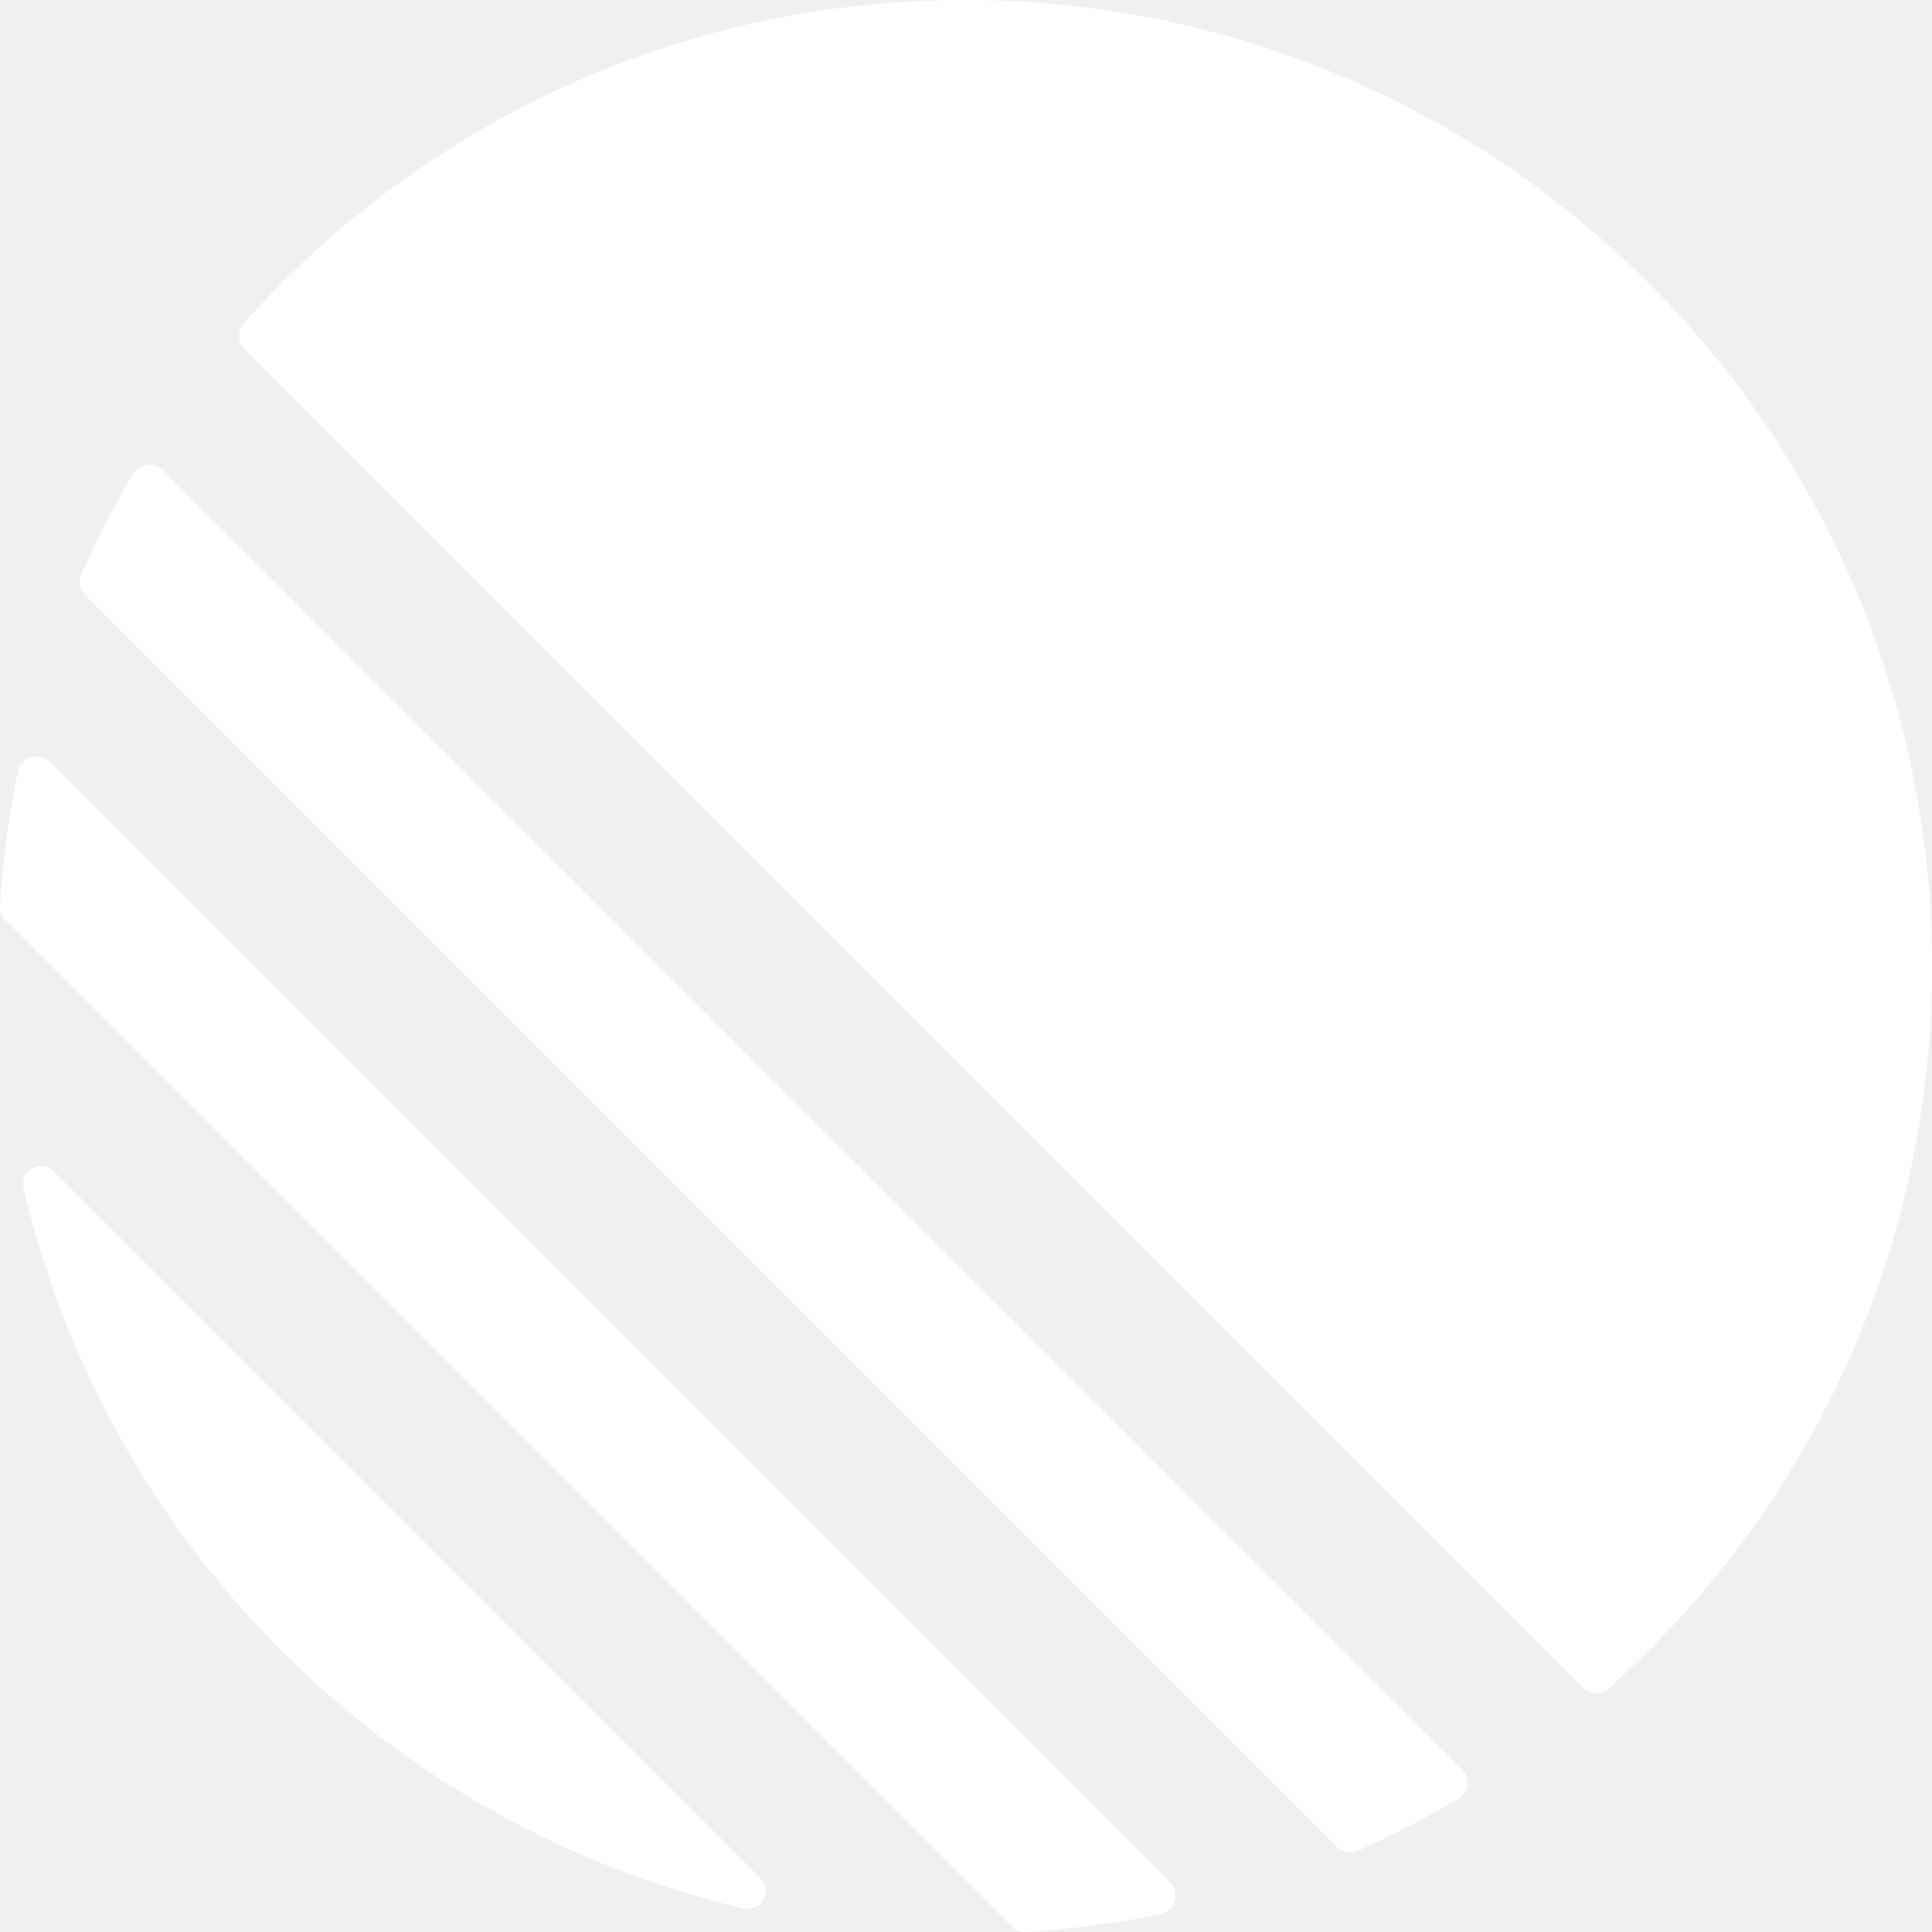
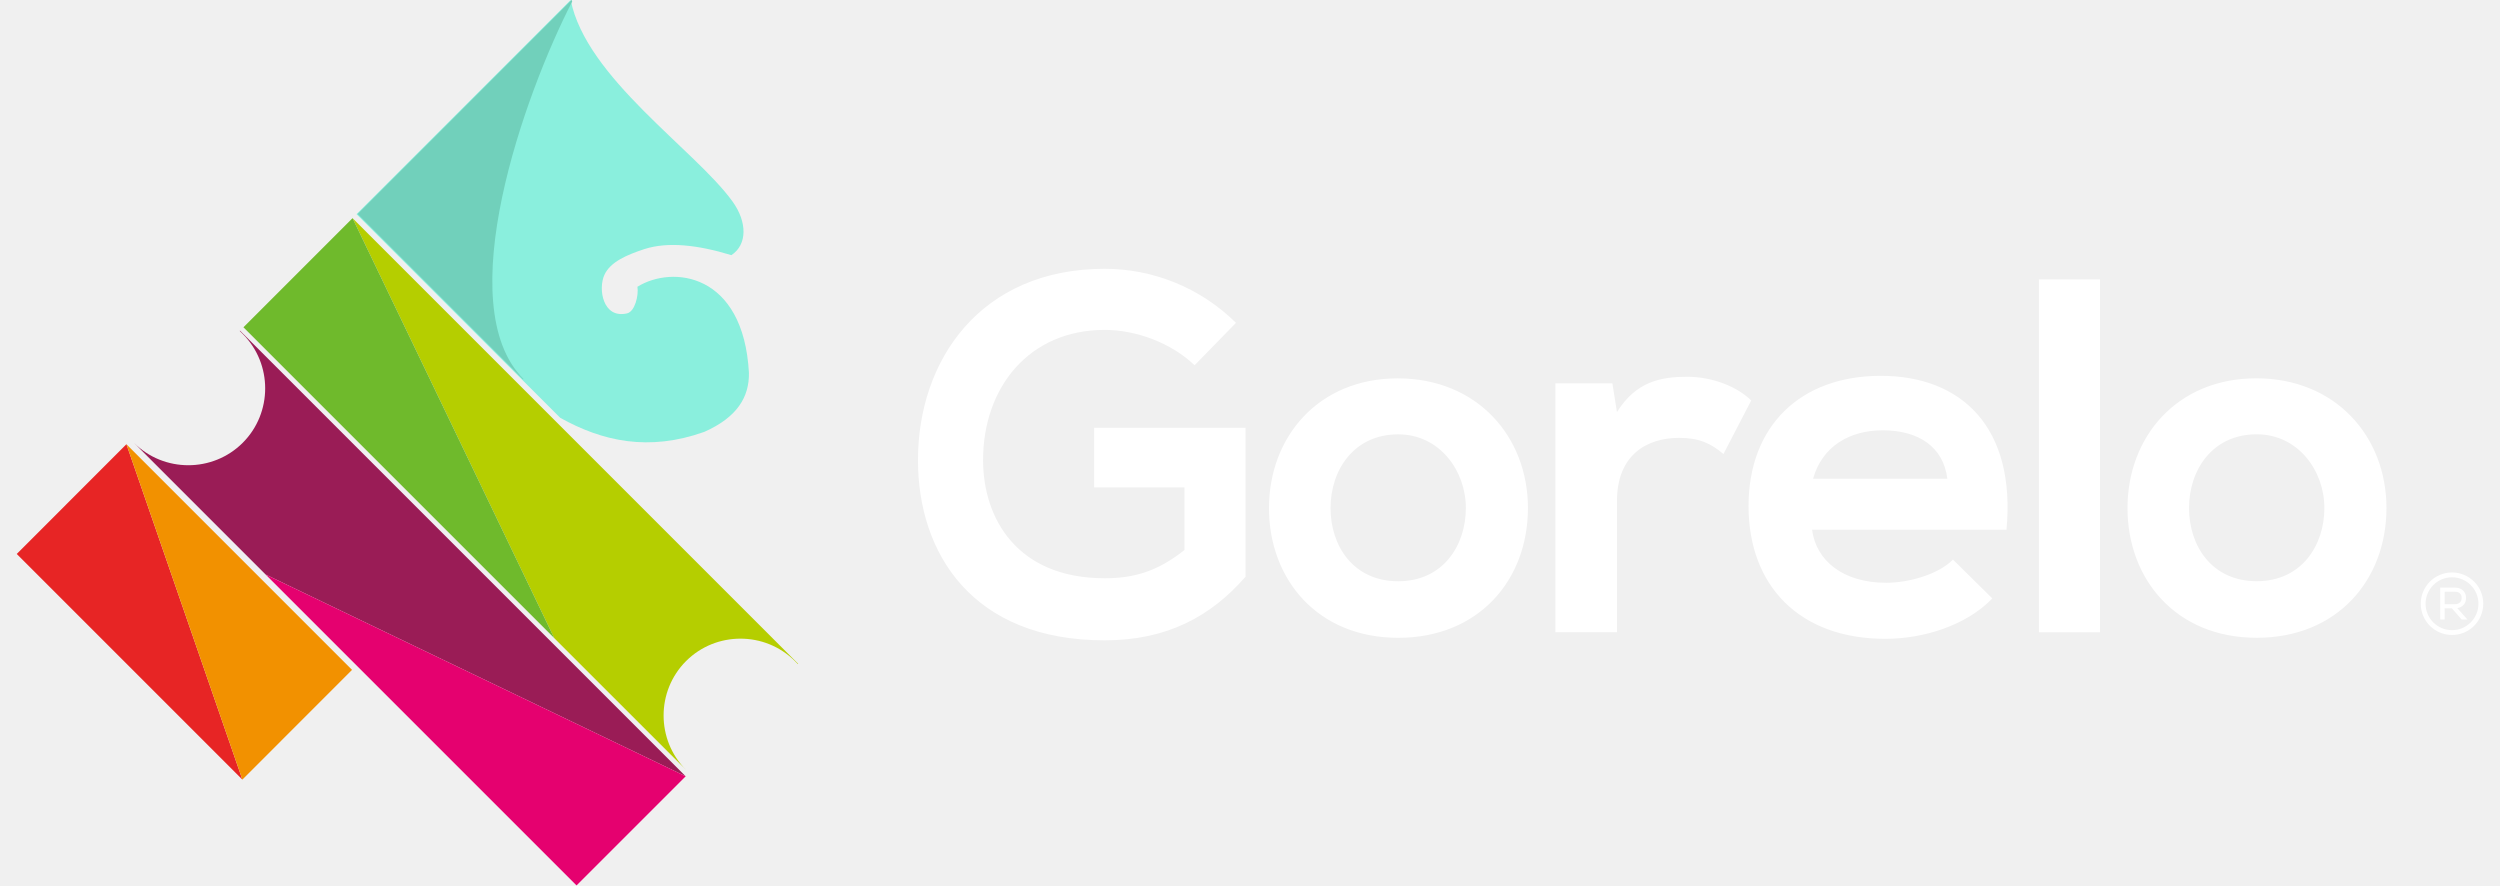
- <svg width="18" height="18" viewBox="0 0 100 100" fill="#fff" size="18" aria-label="Linear Logo">
-   <path d="M1.225 61.523c-.223-.949.907-1.546 1.596-.857L39.334 97.178c.689.689.091 1.819-.857 1.596C20.052 94.452 5.548 79.948 1.225 61.523ZM.002 46.889c-.018.283.089.56.29.761L52.35 99.709c.201.201.477.307.761.29 2.369-.148 4.694-.46 6.962-.926.764-.157 1.03-1.096.478-1.648L2.576 39.449c-.552-.552-1.491-.286-1.648.478-.466 2.269-.778 4.593-.926 6.962ZM4.211 29.705c-.166.374-.082.811.208 1.1l64.776 64.776c.289.289.726.374 1.1.208 1.786-.796 3.517-1.693 5.186-2.684.552-.328.637-1.087.183-1.541L8.436 24.337c-.454-.454-1.213-.369-1.541.183-.991 1.668-1.888 3.399-2.684 5.186ZM12.659 18.074c-.37-.37-.393-.964-.044-1.354C21.779 6.459 35.111 0 49.952 0 77.593 0 100 22.407 100 50.048c0 14.841-6.459 28.172-16.72 37.337-.39.349-.984.326-1.354-.044L12.659 18.074Z" />
+ <svg xmlns="http://www.w3.org/2000/svg" width="96" height="34" viewBox="0 0 96 34" fill="none">
+   <g clip-path="url(#clip0_6_39)">
+     <path fill-rule="evenodd" clip-rule="evenodd" d="M9.307 29.936L4.854 17.058L0.643 21.272L9.307 29.936Z" fill="#E72525" />
+     <path fill-rule="evenodd" clip-rule="evenodd" d="M13.689 8.226L21.915 0C22.505 2.991 26.695 5.749 28.129 7.737C28.694 8.522 28.704 9.39 28.085 9.798C26.793 9.403 25.649 9.275 24.747 9.564C24.064 9.79 23.441 10.055 23.211 10.551C22.96 11.091 23.146 12.251 24.081 12.033C24.381 11.962 24.531 11.338 24.477 11.012C25.81 10.181 28.549 10.464 28.759 14.318C28.775 15.239 28.311 16.026 27.042 16.585C24.906 17.344 23.129 16.947 21.511 16.043L13.693 8.226H13.689Z" fill="#8AEFDD" />
+     <path fill-rule="evenodd" clip-rule="evenodd" d="M21.948 0.001L13.731 8.219H13.735L20.074 14.558C20.085 14.558 20.096 14.559 20.106 14.559C17.254 11.706 20.139 3.616 21.971 0.061C21.966 0.041 21.962 0.02 21.958 0L21.948 0.001Z" fill="#71D0BB" />
+     <path fill-rule="evenodd" clip-rule="evenodd" d="M13.537 8.377L21.284 24.505L26.344 29.564C25.195 28.416 25.195 26.535 26.344 25.386C27.493 24.237 29.374 24.237 30.523 25.386L30.638 25.501L30.649 25.489L13.537 8.377Z" fill="#B5CE00" />
+     <path fill-rule="evenodd" clip-rule="evenodd" d="M21.285 24.505L13.538 8.377L9.348 12.568L21.285 24.505Z" fill="#6FBA2C" />
+     <path fill-rule="evenodd" clip-rule="evenodd" d="M26.329 29.81L10.202 22.063L5.142 17.003C6.291 18.152 8.172 18.152 9.321 17.003C10.47 15.854 10.47 13.973 9.321 12.824L9.206 12.709L9.217 12.698L26.329 29.81Z" fill="#9A1C56" />
+     <path fill-rule="evenodd" clip-rule="evenodd" d="M10.202 22.063L26.33 29.81L22.139 34L10.202 22.063Z" fill="#E5016F" />
+     <path fill-rule="evenodd" clip-rule="evenodd" d="M4.854 17.058L9.307 29.936L13.518 25.723L4.854 17.058Z" fill="#F29100" />
+     <path fill-rule="evenodd" clip-rule="evenodd" d="M47.461 12.396C46.065 11.021 44.243 10.322 42.421 10.322C37.634 10.322 35.25 13.85 35.25 17.669C35.25 21.236 37.325 24.589 42.421 24.589C44.805 24.589 46.492 23.677 47.829 22.146V16.428H42.015V18.715H45.484V21.119C44.417 21.972 43.487 22.205 42.421 22.205C39.048 22.205 37.75 19.899 37.75 17.669C37.75 14.878 39.514 12.668 42.421 12.668C43.603 12.668 44.961 13.153 45.872 14.026L47.461 12.398V12.396ZM53.672 14.529C50.629 14.529 48.729 16.777 48.729 19.511C48.729 22.244 50.59 24.492 53.691 24.492C56.792 24.492 58.673 22.264 58.673 19.511C58.673 16.757 56.715 14.529 53.672 14.529ZM53.691 16.679C55.279 16.679 56.289 18.076 56.289 19.509C56.289 20.942 55.416 22.32 53.691 22.32C51.966 22.32 51.093 20.962 51.093 19.509C51.093 18.055 51.984 16.679 53.691 16.679ZM59.727 14.721V24.276H62.092V19.237C62.092 17.473 63.235 16.814 64.476 16.814C65.251 16.814 65.696 17.027 66.181 17.434L67.246 15.379C66.722 14.856 65.772 14.468 64.784 14.468C63.797 14.468 62.826 14.641 62.091 15.825L61.916 14.721H59.727ZM77.045 20.343H69.583C69.739 21.524 70.765 22.379 72.433 22.379C73.306 22.379 74.449 22.05 74.993 21.487L76.505 22.98C75.498 24.026 73.85 24.531 72.396 24.531C69.101 24.531 67.144 22.495 67.144 19.433C67.144 16.37 69.121 14.432 72.223 14.432C75.324 14.432 77.417 16.409 77.049 20.345L77.045 20.343ZM69.622 18.384H74.778C74.623 17.143 73.654 16.524 72.297 16.524C71.017 16.524 69.97 17.143 69.622 18.384ZM78.295 10.728V24.278H80.641V10.73H78.295V10.728ZM86.639 14.527C83.596 14.527 81.696 16.776 81.696 19.509C81.696 22.242 83.557 24.491 86.658 24.491C89.759 24.491 91.64 22.262 91.64 19.509C91.64 16.755 89.682 14.527 86.639 14.527ZM86.658 16.677C88.246 16.677 89.256 18.074 89.256 19.507C89.256 20.94 88.383 22.318 86.658 22.318C84.933 22.318 84.059 20.96 84.059 19.507C84.059 18.053 84.951 16.677 86.658 16.677Z" fill="white" />
+     <path fill-rule="evenodd" clip-rule="evenodd" d="M94.157 21.983C94.488 21.983 94.788 22.118 95.006 22.334C95.224 22.551 95.357 22.852 95.357 23.183C95.357 23.514 95.222 23.814 95.006 24.032C94.79 24.25 94.488 24.383 94.157 24.383C93.826 24.383 93.527 24.248 93.308 24.032C93.092 23.816 92.957 23.514 92.957 23.183C92.957 22.852 93.092 22.552 93.308 22.334C93.525 22.118 93.826 21.983 94.157 21.983ZM94.874 22.466C94.691 22.282 94.436 22.168 94.157 22.168C93.878 22.168 93.623 22.281 93.439 22.466C93.257 22.649 93.142 22.904 93.142 23.183C93.142 23.462 93.255 23.718 93.439 23.901C93.623 24.084 93.878 24.198 94.157 24.198C94.436 24.198 94.691 24.086 94.874 23.901C95.058 23.718 95.172 23.462 95.172 23.183C95.172 22.904 95.06 22.649 94.874 22.466Z" fill="white" />
+     <path fill-rule="evenodd" clip-rule="evenodd" d="M94.53 23.791L94.153 23.361H93.874V23.791H93.704V22.564H94.268C94.397 22.564 94.499 22.601 94.578 22.673C94.656 22.745 94.697 22.841 94.697 22.961C94.697 23.065 94.667 23.152 94.606 23.222C94.545 23.292 94.463 23.335 94.36 23.351L94.749 23.79H94.53V23.791ZM94.273 22.723H93.876V23.2H94.273C94.351 23.2 94.414 23.177 94.46 23.135C94.507 23.093 94.528 23.033 94.528 22.961C94.528 22.889 94.507 22.83 94.46 22.787C94.414 22.745 94.353 22.723 94.273 22.723Z" fill="white" />
+   </g>
+   <defs>
+     <clipPath id="clip0_6_39">
+       <rect width="94.714" height="34" fill="white" transform="translate(0.642822)" />
+     </clipPath>
+   </defs>
</svg>
